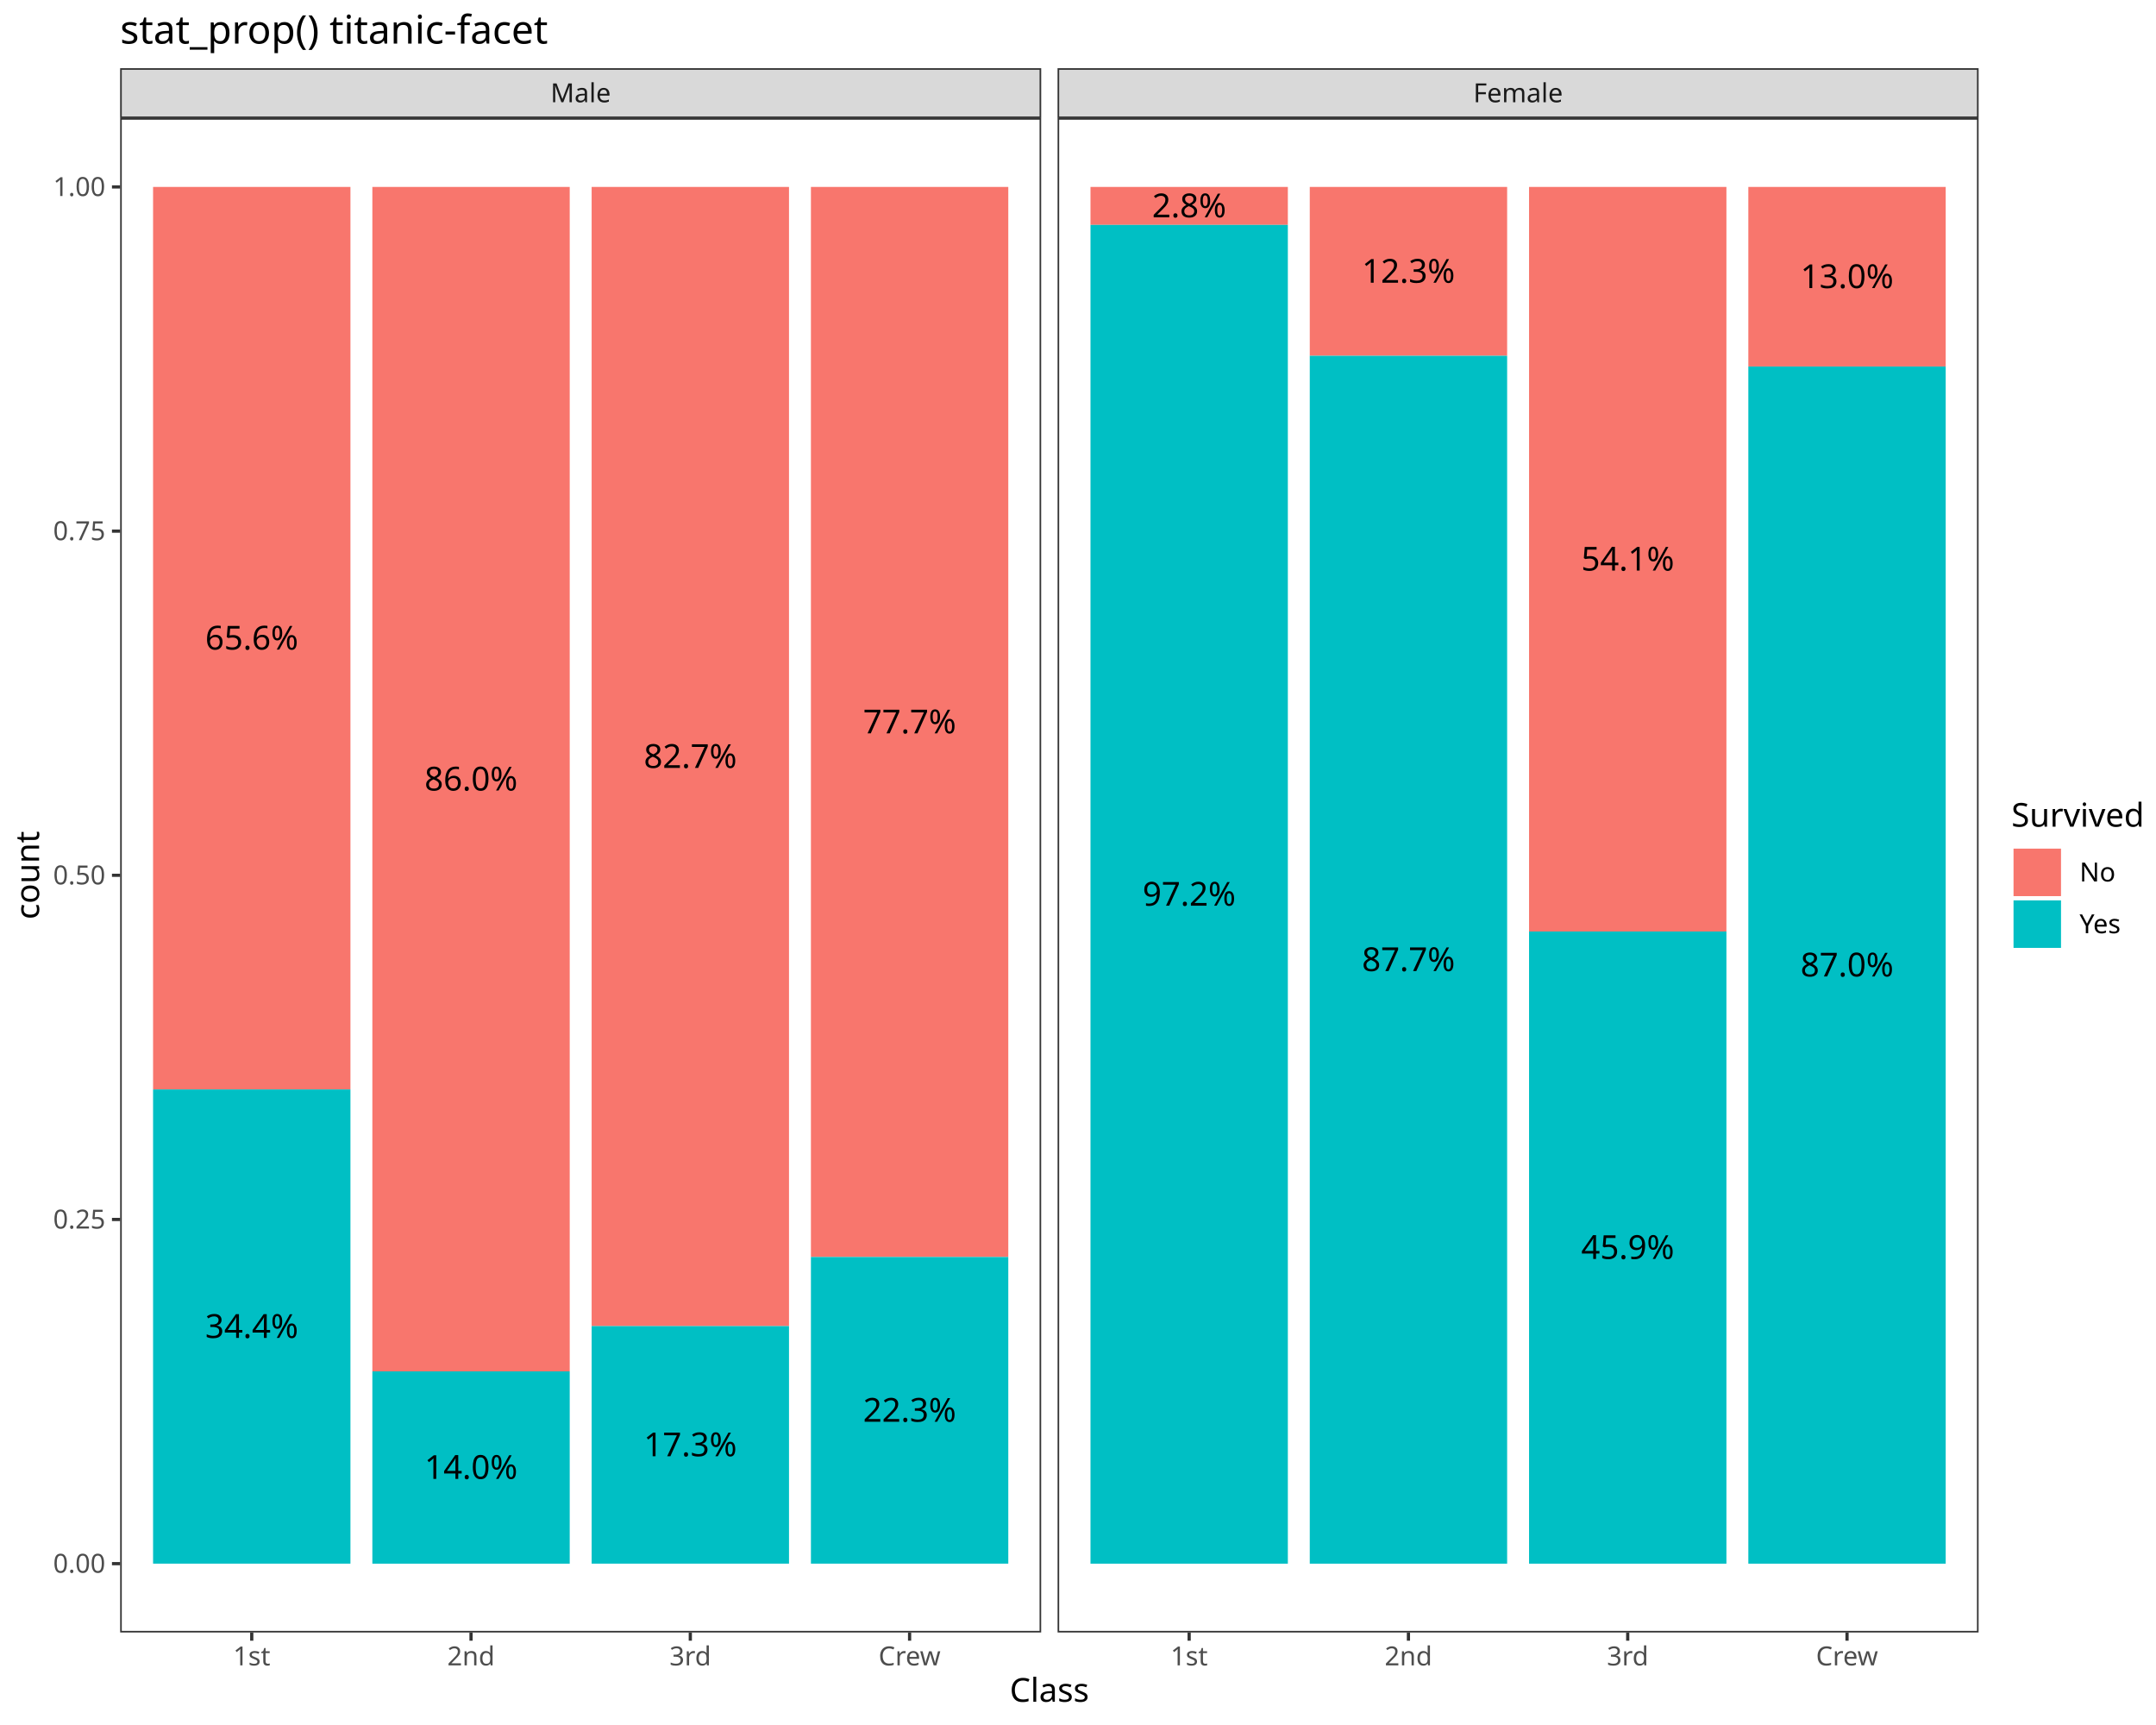
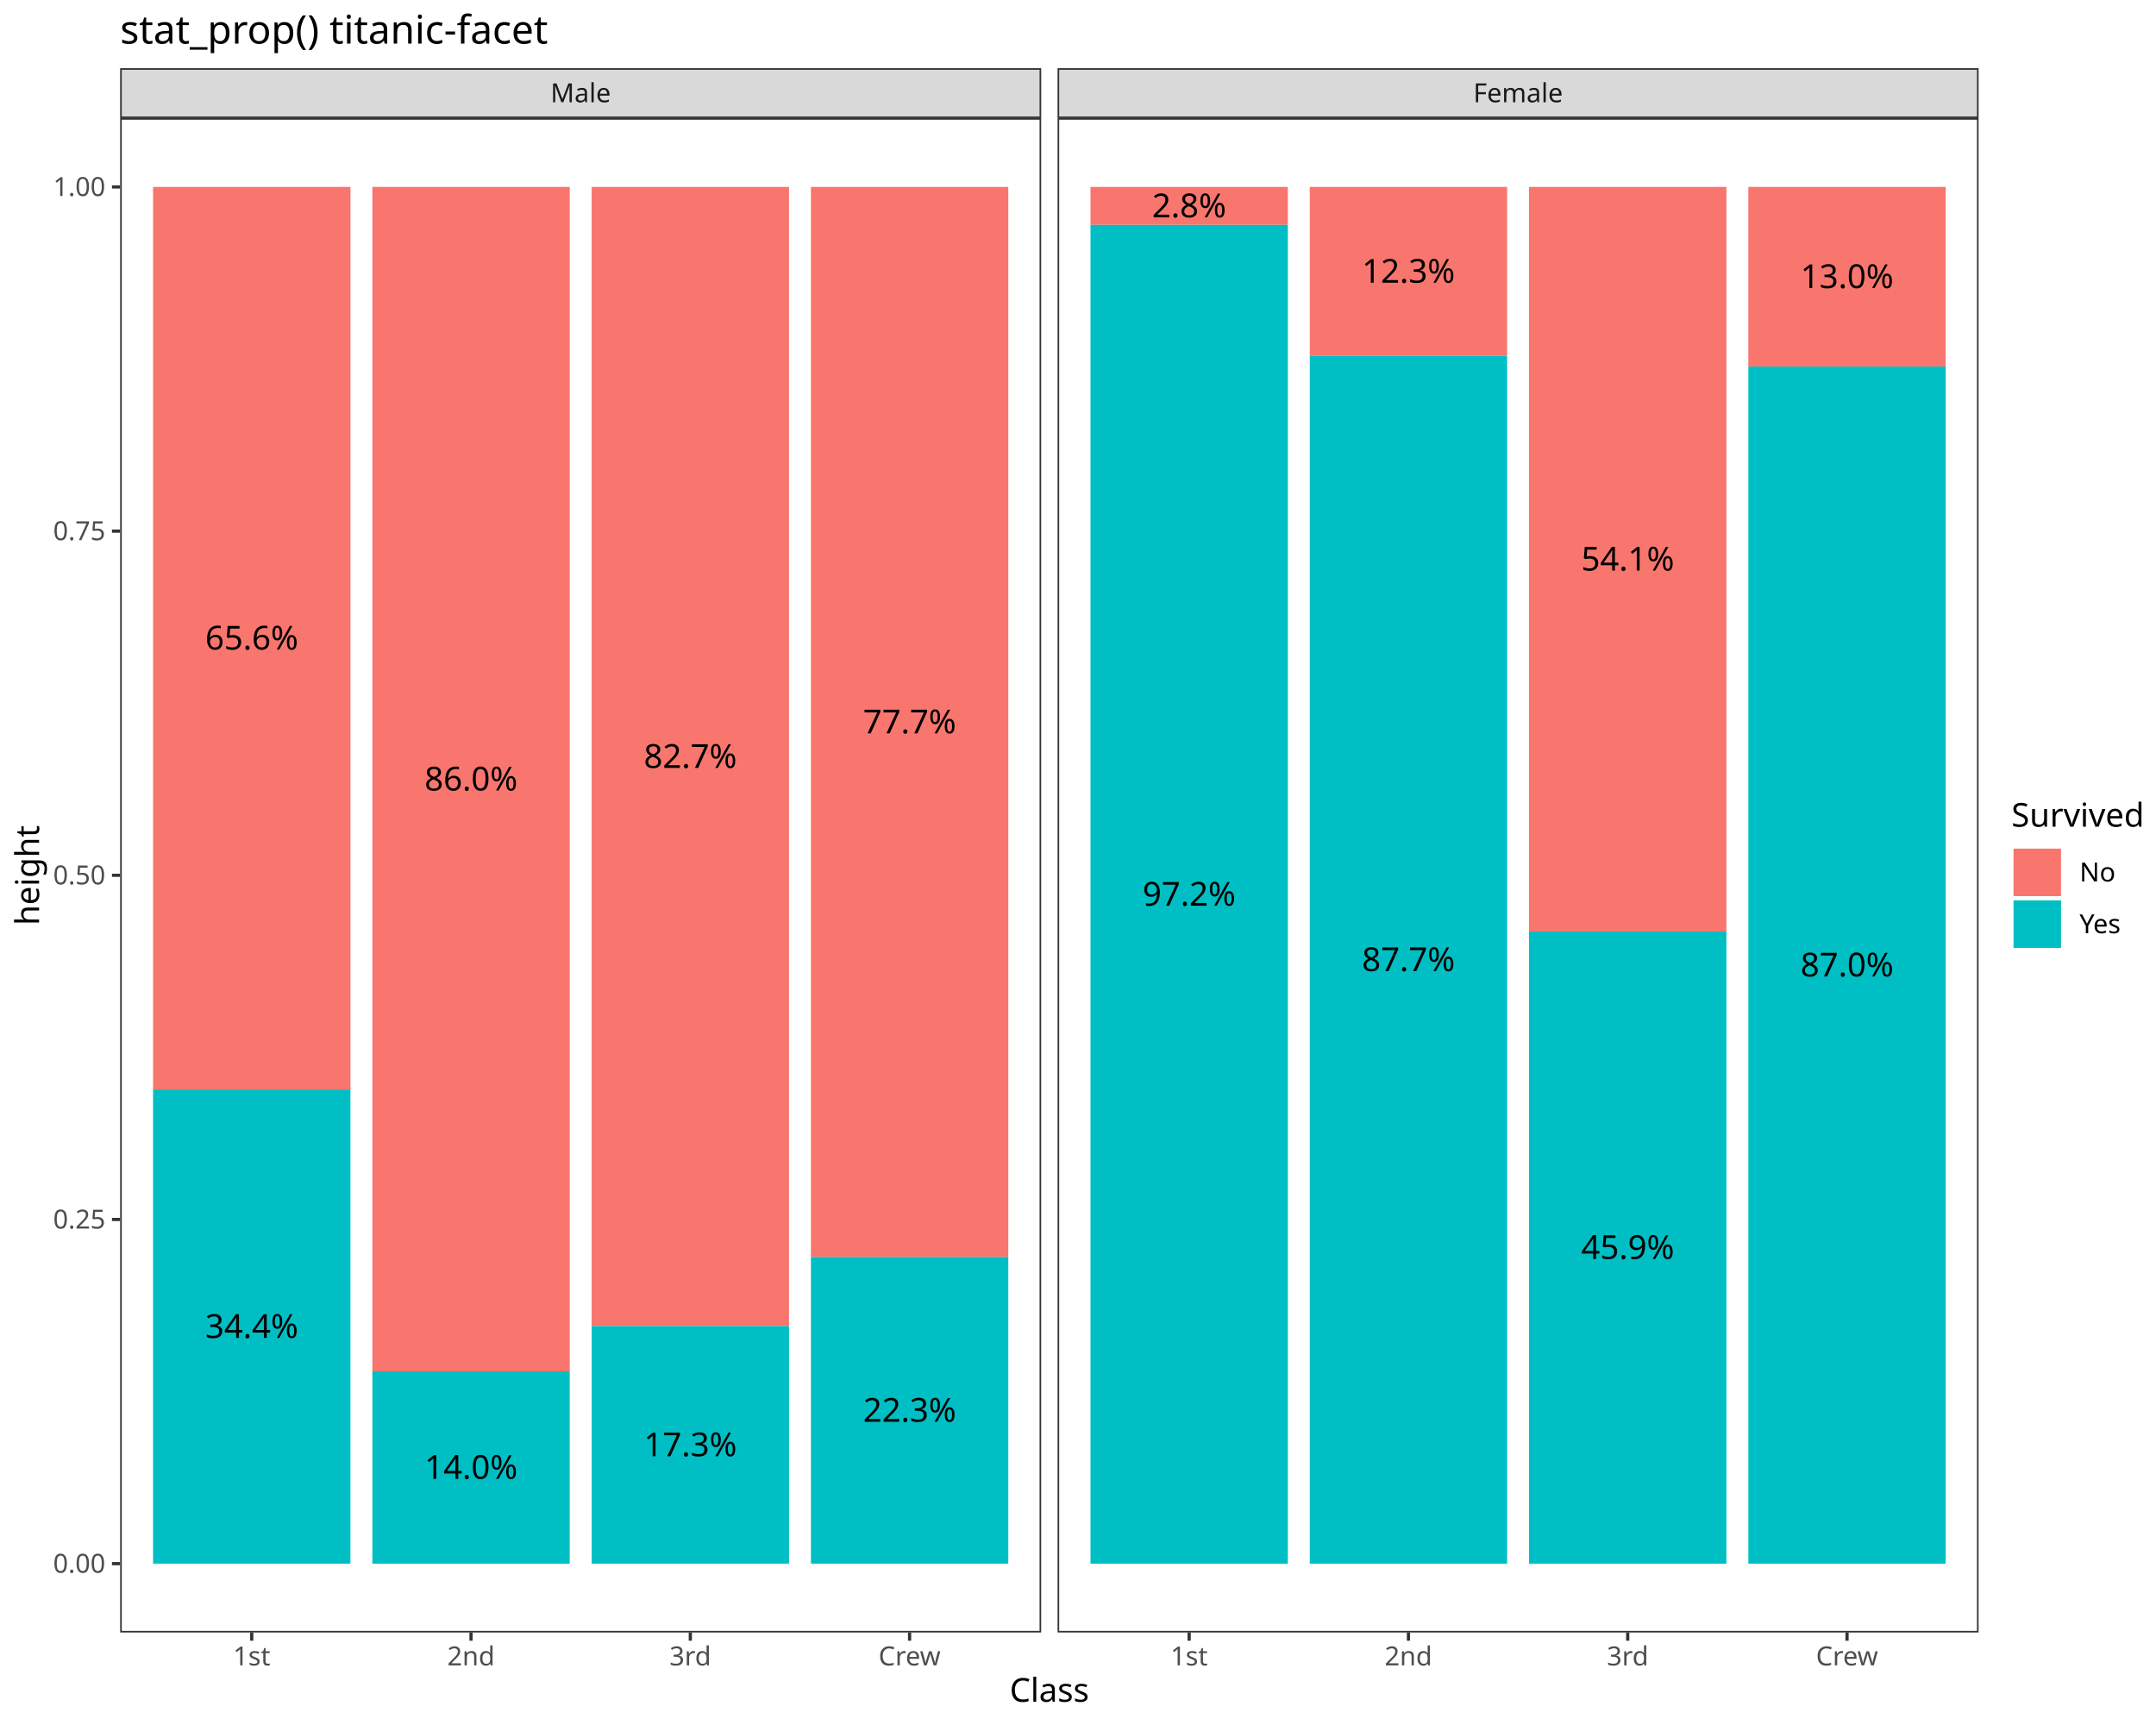
<svg xmlns="http://www.w3.org/2000/svg" class="svglite" data-engine-version="2.0" width="720.00pt" height="576.00pt" viewBox="0 0 720.00 576.00">
  <defs>
    <style type="text/css">
    .svglite line, .svglite polyline, .svglite polygon, .svglite path, .svglite rect, .svglite circle {
      fill: none;
      stroke: #000000;
      stroke-linecap: round;
      stroke-linejoin: round;
      stroke-miterlimit: 10.00;
    }
  </style>
  </defs>
  <rect width="100%" height="100%" style="stroke: none; fill: #FFFFFF;" />
  <defs>
    <clipPath id="cpMC4wMHw3MjAuMDB8MC4wMHw1NzYuMDA=">
      <rect x="0.00" y="0.00" width="720.00" height="576.00" />
    </clipPath>
  </defs>
  <g clip-path="url(#cpMC4wMHw3MjAuMDB8MC4wMHw1NzYuMDA=)">
    <rect x="0.00" y="0.00" width="720.00" height="576.00" style="stroke-width: 1.07; stroke: #FFFFFF; fill: #FFFFFF;" />
  </g>
  <defs>
    <clipPath id="cpNDAuMTN8MzQ3LjcwfDM5LjQzfDU0NS4xMQ==">
      <rect x="40.13" y="39.43" width="307.57" height="505.68" />
    </clipPath>
  </defs>
  <g clip-path="url(#cpNDAuMTN8MzQ3LjcwfDM5LjQzfDU0NS4xMQ==)">
    <rect x="40.13" y="39.43" width="307.57" height="505.68" style="stroke-width: 1.07; stroke: none; fill: #FFFFFF;" />
    <rect x="51.12" y="62.42" width="65.91" height="301.36" style="stroke-width: 1.07; stroke: none; stroke-linecap: butt; stroke-linejoin: miter; fill: #F8766D;" />
    <rect x="51.12" y="363.78" width="65.91" height="158.34" style="stroke-width: 1.07; stroke: none; stroke-linecap: butt; stroke-linejoin: miter; fill: #00BFC4;" />
    <rect x="124.35" y="62.42" width="65.91" height="395.50" style="stroke-width: 1.07; stroke: none; stroke-linecap: butt; stroke-linejoin: miter; fill: #F8766D;" />
    <rect x="124.35" y="457.92" width="65.91" height="64.21" style="stroke-width: 1.07; stroke: none; stroke-linecap: butt; stroke-linejoin: miter; fill: #00BFC4;" />
    <rect x="197.58" y="62.42" width="65.91" height="380.39" style="stroke-width: 1.07; stroke: none; stroke-linecap: butt; stroke-linejoin: miter; fill: #F8766D;" />
    <rect x="197.58" y="442.80" width="65.91" height="79.32" style="stroke-width: 1.07; stroke: none; stroke-linecap: butt; stroke-linejoin: miter; fill: #00BFC4;" />
    <rect x="270.81" y="62.42" width="65.91" height="357.31" style="stroke-width: 1.07; stroke: none; stroke-linecap: butt; stroke-linejoin: miter; fill: #F8766D;" />
    <rect x="270.81" y="419.73" width="65.91" height="102.39" style="stroke-width: 1.07; stroke: none; stroke-linecap: butt; stroke-linejoin: miter; fill: #00BFC4;" />
    <text x="84.07" y="216.90" text-anchor="middle" style="font-size: 11.04px; font-family: sans;" textLength="31.30px" lengthAdjust="spacingAndGlyphs">65.6%</text>
    <text x="84.07" y="446.75" text-anchor="middle" style="font-size: 11.04px; font-family: sans;" textLength="31.30px" lengthAdjust="spacingAndGlyphs">34.4%</text>
    <text x="157.30" y="263.97" text-anchor="middle" style="font-size: 11.04px; font-family: sans;" textLength="31.30px" lengthAdjust="spacingAndGlyphs">86.0%</text>
    <text x="157.30" y="493.82" text-anchor="middle" style="font-size: 11.04px; font-family: sans;" textLength="31.30px" lengthAdjust="spacingAndGlyphs">14.0%</text>
    <text x="230.53" y="256.41" text-anchor="middle" style="font-size: 11.04px; font-family: sans;" textLength="31.30px" lengthAdjust="spacingAndGlyphs">82.7%</text>
    <text x="230.53" y="486.26" text-anchor="middle" style="font-size: 11.04px; font-family: sans;" textLength="31.30px" lengthAdjust="spacingAndGlyphs">17.3%</text>
    <text x="303.76" y="244.87" text-anchor="middle" style="font-size: 11.04px; font-family: sans;" textLength="31.30px" lengthAdjust="spacingAndGlyphs">77.7%</text>
    <text x="303.76" y="474.73" text-anchor="middle" style="font-size: 11.04px; font-family: sans;" textLength="31.30px" lengthAdjust="spacingAndGlyphs">22.3%</text>
    <rect x="40.13" y="39.43" width="307.57" height="505.68" style="stroke-width: 1.07; stroke: #333333;" />
  </g>
  <g clip-path="url(#cpMC4wMHw3MjAuMDB8MC4wMHw1NzYuMDA=)">
</g>
  <defs>
    <clipPath id="cpMzUzLjE4fDY2MC43NXwzOS40M3w1NDUuMTE=">
      <rect x="353.18" y="39.43" width="307.57" height="505.68" />
    </clipPath>
  </defs>
  <g clip-path="url(#cpMzUzLjE4fDY2MC43NXwzOS40M3w1NDUuMTE=)">
    <rect x="353.18" y="39.43" width="307.57" height="505.68" style="stroke-width: 1.07; stroke: none; fill: #FFFFFF;" />
    <rect x="364.17" y="62.42" width="65.91" height="12.68" style="stroke-width: 1.07; stroke: none; stroke-linecap: butt; stroke-linejoin: miter; fill: #F8766D;" />
    <rect x="364.17" y="75.10" width="65.91" height="447.03" style="stroke-width: 1.07; stroke: none; stroke-linecap: butt; stroke-linejoin: miter; fill: #00BFC4;" />
    <rect x="437.40" y="62.42" width="65.91" height="56.38" style="stroke-width: 1.07; stroke: none; stroke-linecap: butt; stroke-linejoin: miter; fill: #F8766D;" />
    <rect x="437.40" y="118.80" width="65.91" height="403.33" style="stroke-width: 1.07; stroke: none; stroke-linecap: butt; stroke-linejoin: miter; fill: #00BFC4;" />
    <rect x="510.63" y="62.42" width="65.91" height="248.62" style="stroke-width: 1.07; stroke: none; stroke-linecap: butt; stroke-linejoin: miter; fill: #F8766D;" />
    <rect x="510.63" y="311.04" width="65.91" height="211.09" style="stroke-width: 1.07; stroke: none; stroke-linecap: butt; stroke-linejoin: miter; fill: #00BFC4;" />
    <rect x="583.86" y="62.42" width="65.91" height="59.96" style="stroke-width: 1.07; stroke: none; stroke-linecap: butt; stroke-linejoin: miter; fill: #F8766D;" />
    <rect x="583.86" y="122.38" width="65.91" height="399.75" style="stroke-width: 1.07; stroke: none; stroke-linecap: butt; stroke-linejoin: miter; fill: #00BFC4;" />
    <text x="397.12" y="72.56" text-anchor="middle" style="font-size: 11.04px; font-family: sans;" textLength="25.16px" lengthAdjust="spacingAndGlyphs">2.8%</text>
    <text x="397.12" y="302.41" text-anchor="middle" style="font-size: 11.04px; font-family: sans;" textLength="31.30px" lengthAdjust="spacingAndGlyphs">97.2%</text>
    <text x="470.35" y="94.41" text-anchor="middle" style="font-size: 11.04px; font-family: sans;" textLength="31.30px" lengthAdjust="spacingAndGlyphs">12.3%</text>
    <text x="470.35" y="324.26" text-anchor="middle" style="font-size: 11.04px; font-family: sans;" textLength="31.30px" lengthAdjust="spacingAndGlyphs">87.7%</text>
    <text x="543.58" y="190.53" text-anchor="middle" style="font-size: 11.04px; font-family: sans;" textLength="31.30px" lengthAdjust="spacingAndGlyphs">54.1%</text>
    <text x="543.58" y="420.38" text-anchor="middle" style="font-size: 11.04px; font-family: sans;" textLength="31.30px" lengthAdjust="spacingAndGlyphs">45.9%</text>
    <text x="616.82" y="96.20" text-anchor="middle" style="font-size: 11.04px; font-family: sans;" textLength="31.30px" lengthAdjust="spacingAndGlyphs">13.0%</text>
    <text x="616.82" y="326.05" text-anchor="middle" style="font-size: 11.04px; font-family: sans;" textLength="31.30px" lengthAdjust="spacingAndGlyphs">87.0%</text>
    <rect x="353.18" y="39.43" width="307.57" height="505.68" style="stroke-width: 1.07; stroke: #333333;" />
  </g>
  <g clip-path="url(#cpMC4wMHw3MjAuMDB8MC4wMHw1NzYuMDA=)">
</g>
  <defs>
    <clipPath id="cpNDAuMTN8MzQ3LjcwfDIyLjc4fDM5LjQz">
      <rect x="40.13" y="22.78" width="307.57" height="16.65" />
    </clipPath>
  </defs>
  <g clip-path="url(#cpNDAuMTN8MzQ3LjcwfDIyLjc4fDM5LjQz)">
    <rect x="40.13" y="22.78" width="307.57" height="16.65" style="stroke-width: 1.07; stroke: #333333; fill: #D9D9D9;" />
    <text x="193.92" y="34.14" text-anchor="middle" style="font-size: 8.80px; fill: #1A1A1A; font-family: sans;" textLength="19.08px" lengthAdjust="spacingAndGlyphs">Male</text>
  </g>
  <g clip-path="url(#cpMC4wMHw3MjAuMDB8MC4wMHw1NzYuMDA=)">
</g>
  <defs>
    <clipPath id="cpMzUzLjE4fDY2MC43NXwyMi43OHwzOS40Mw==">
      <rect x="353.18" y="22.78" width="307.57" height="16.65" />
    </clipPath>
  </defs>
  <g clip-path="url(#cpMzUzLjE4fDY2MC43NXwyMi43OHwzOS40Mw==)">
    <rect x="353.18" y="22.78" width="307.57" height="16.65" style="stroke-width: 1.07; stroke: #333333; fill: #D9D9D9;" />
    <text x="506.97" y="34.14" text-anchor="middle" style="font-size: 8.80px; fill: #1A1A1A; font-family: sans;" textLength="29.35px" lengthAdjust="spacingAndGlyphs">Female</text>
  </g>
  <g clip-path="url(#cpMC4wMHw3MjAuMDB8MC4wMHw1NzYuMDA=)">
    <polyline points="84.07,547.85 84.07,545.11 " style="stroke-width: 1.07; stroke: #333333; stroke-linecap: butt;" />
    <polyline points="157.30,547.85 157.30,545.11 " style="stroke-width: 1.07; stroke: #333333; stroke-linecap: butt;" />
    <polyline points="230.53,547.85 230.53,545.11 " style="stroke-width: 1.07; stroke: #333333; stroke-linecap: butt;" />
    <polyline points="303.76,547.85 303.76,545.11 " style="stroke-width: 1.07; stroke: #333333; stroke-linecap: butt;" />
    <text x="84.07" y="556.10" text-anchor="middle" style="font-size: 8.80px; fill: #4D4D4D; font-family: sans;" textLength="11.74px" lengthAdjust="spacingAndGlyphs">1st</text>
    <text x="157.30" y="556.10" text-anchor="middle" style="font-size: 8.80px; fill: #4D4D4D; font-family: sans;" textLength="14.68px" lengthAdjust="spacingAndGlyphs">2nd</text>
    <text x="230.53" y="556.10" text-anchor="middle" style="font-size: 8.80px; fill: #4D4D4D; font-family: sans;" textLength="12.72px" lengthAdjust="spacingAndGlyphs">3rd</text>
    <text x="303.76" y="556.10" text-anchor="middle" style="font-size: 8.80px; fill: #4D4D4D; font-family: sans;" textLength="20.54px" lengthAdjust="spacingAndGlyphs">Crew</text>
    <polyline points="397.12,547.85 397.12,545.11 " style="stroke-width: 1.07; stroke: #333333; stroke-linecap: butt;" />
    <polyline points="470.35,547.85 470.35,545.11 " style="stroke-width: 1.07; stroke: #333333; stroke-linecap: butt;" />
    <polyline points="543.58,547.85 543.58,545.11 " style="stroke-width: 1.07; stroke: #333333; stroke-linecap: butt;" />
    <polyline points="616.82,547.85 616.82,545.11 " style="stroke-width: 1.07; stroke: #333333; stroke-linecap: butt;" />
    <text x="397.12" y="556.10" text-anchor="middle" style="font-size: 8.80px; fill: #4D4D4D; font-family: sans;" textLength="11.74px" lengthAdjust="spacingAndGlyphs">1st</text>
    <text x="470.35" y="556.10" text-anchor="middle" style="font-size: 8.80px; fill: #4D4D4D; font-family: sans;" textLength="14.68px" lengthAdjust="spacingAndGlyphs">2nd</text>
    <text x="543.58" y="556.10" text-anchor="middle" style="font-size: 8.80px; fill: #4D4D4D; font-family: sans;" textLength="12.72px" lengthAdjust="spacingAndGlyphs">3rd</text>
    <text x="616.82" y="556.10" text-anchor="middle" style="font-size: 8.80px; fill: #4D4D4D; font-family: sans;" textLength="20.54px" lengthAdjust="spacingAndGlyphs">Crew</text>
    <text x="35.20" y="525.16" text-anchor="end" style="font-size: 8.80px; fill: #4D4D4D; font-family: sans;" textLength="17.13px" lengthAdjust="spacingAndGlyphs">0.00</text>
    <text x="35.20" y="410.23" text-anchor="end" style="font-size: 8.80px; fill: #4D4D4D; font-family: sans;" textLength="17.13px" lengthAdjust="spacingAndGlyphs">0.25</text>
    <text x="35.20" y="295.30" text-anchor="end" style="font-size: 8.80px; fill: #4D4D4D; font-family: sans;" textLength="17.13px" lengthAdjust="spacingAndGlyphs">0.50</text>
    <text x="35.20" y="180.37" text-anchor="end" style="font-size: 8.80px; fill: #4D4D4D; font-family: sans;" textLength="17.13px" lengthAdjust="spacingAndGlyphs">0.75</text>
    <text x="35.20" y="65.45" text-anchor="end" style="font-size: 8.80px; fill: #4D4D4D; font-family: sans;" textLength="17.13px" lengthAdjust="spacingAndGlyphs">1.00</text>
    <polyline points="37.39,522.13 40.13,522.13 " style="stroke-width: 1.07; stroke: #333333; stroke-linecap: butt;" />
    <polyline points="37.39,407.20 40.13,407.20 " style="stroke-width: 1.07; stroke: #333333; stroke-linecap: butt;" />
    <polyline points="37.39,292.27 40.13,292.27 " style="stroke-width: 1.07; stroke: #333333; stroke-linecap: butt;" />
    <polyline points="37.39,177.35 40.13,177.35 " style="stroke-width: 1.07; stroke: #333333; stroke-linecap: butt;" />
    <polyline points="37.39,62.42 40.13,62.42 " style="stroke-width: 1.07; stroke: #333333; stroke-linecap: butt;" />
    <text x="350.44" y="568.24" text-anchor="middle" style="font-size: 11.00px; font-family: sans;" textLength="27.52px" lengthAdjust="spacingAndGlyphs">Class</text>
-     <text transform="translate(13.05,292.27) rotate(-90)" text-anchor="middle" style="font-size: 11.00px; font-family: sans;" textLength="26.91px" lengthAdjust="spacingAndGlyphs">count</text>
+     <text transform="translate(13.05,292.27) rotate(-90)" text-anchor="middle" style="font-size: 11.00px; font-family: sans;" textLength="29.97px" lengthAdjust="spacingAndGlyphs">height</text>
    <rect x="671.71" y="267.33" width="42.81" height="49.89" style="stroke-width: 1.07; stroke: none; fill: #FFFFFF;" />
    <text x="671.71" y="276.04" style="font-size: 11.00px; font-family: sans;" textLength="42.81px" lengthAdjust="spacingAndGlyphs">Survived</text>
    <rect x="671.71" y="282.66" width="17.28" height="17.28" style="stroke-width: 1.07; stroke: none; fill: #FFFFFF;" />
    <rect x="672.42" y="283.37" width="15.86" height="15.86" style="stroke-width: 1.07; stroke: none; stroke-linecap: butt; stroke-linejoin: miter; fill: #F8766D;" />
    <rect x="671.71" y="299.94" width="17.28" height="17.28" style="stroke-width: 1.07; stroke: none; fill: #FFFFFF;" />
    <rect x="672.42" y="300.65" width="15.86" height="15.86" style="stroke-width: 1.07; stroke: none; stroke-linecap: butt; stroke-linejoin: miter; fill: #00BFC4;" />
    <text x="694.47" y="294.33" style="font-size: 8.80px; font-family: sans;" textLength="11.25px" lengthAdjust="spacingAndGlyphs">No</text>
    <text x="694.47" y="311.61" style="font-size: 8.80px; font-family: sans;" textLength="15.17px" lengthAdjust="spacingAndGlyphs">Yes</text>
    <text x="40.13" y="14.56" style="font-size: 13.20px; font-family: sans;" textLength="135.00px" lengthAdjust="spacingAndGlyphs">stat_prop() titanic-facet</text>
  </g>
</svg>
